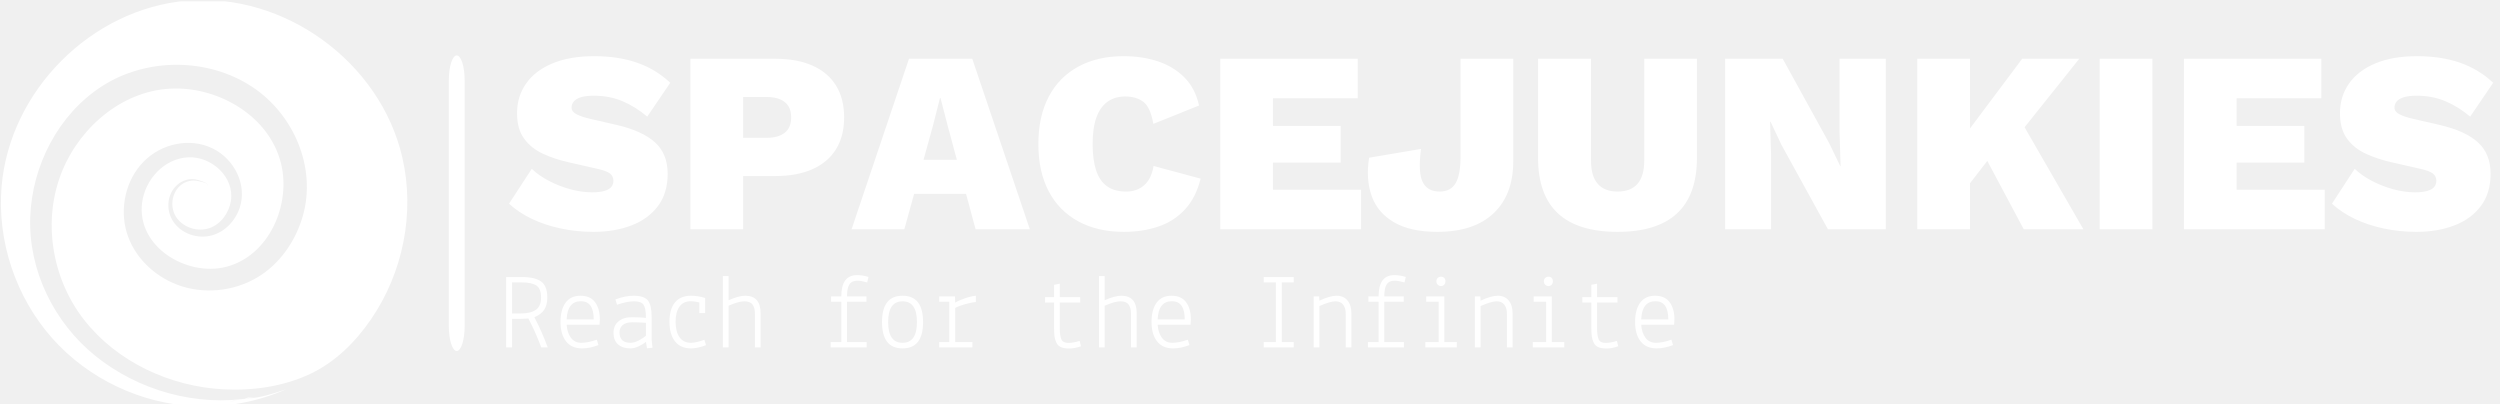
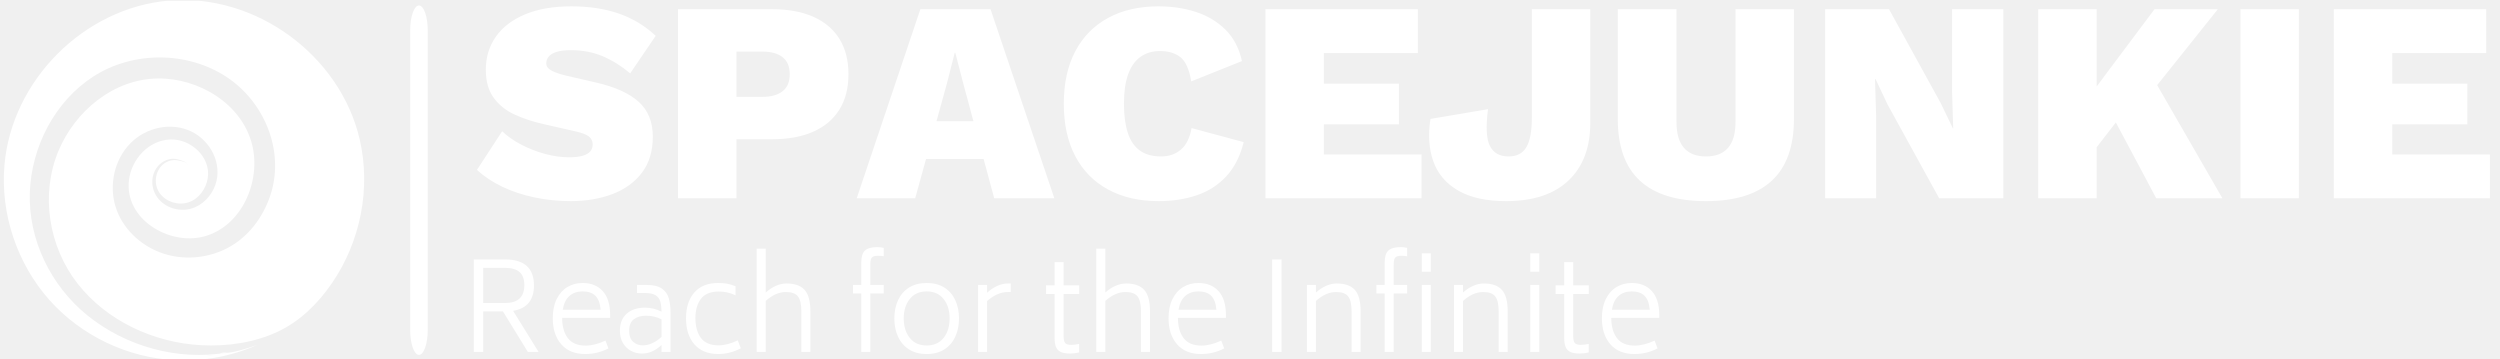
- <svg xmlns="http://www.w3.org/2000/svg" version="1.1" xmlnsXlink="http://www.w3.org/1999/xlink" xmlnsSvgjs="http://svgjs.dev/svgjs" width="2000" height="323" viewBox="0 0 2000 323">
-   <g transform="matrix(1,0,0,1,-1.212121,1.077404)">
-     <svg viewBox="0 0 396 64" data-background-color="#35185a" preserveAspectRatio="xMidYMid meet" height="323" width="2000" xmlnsXlink="http://www.w3.org/1999/xlink">
-       <g id="tight-bounds" transform="matrix(1,0,0,1,0.2400001,-0.2134794)">
-         <svg viewBox="0 0 395.52 64.427" height="64.427" width="395.52">
+ <svg xmlns="http://www.w3.org/2000/svg" version="1.1" xmlnsXlink="http://www.w3.org/1999/xlink" xmlnsSvgjs="http://svgjs.dev/svgjs" width="2000" height="287" viewBox="0 0 2000 287">
+   <g transform="matrix(1,0,0,1,-1.212121,0.6500367)">
+     <svg viewBox="0 0 396 57" data-background-color="#35185a" preserveAspectRatio="xMidYMid meet" height="287" width="2000" xmlnsXlink="http://www.w3.org/1999/xlink">
+       <g id="tight-bounds" transform="matrix(1,0,0,1,0.24,-0.1291014)">
+         <svg viewBox="0 0 395.52 57.258" height="57.258" width="395.52">
          <g>
-             <svg viewBox="0 0 495.94 80.785" height="64.427" width="395.52">
+             <svg viewBox="0 0 487.553 70.582" height="57.258" width="395.52">
              <g>
-                 <rect width="3.149" height="58.747" x="89.027" y="11.019" fill="#ffffff" opacity="1" stroke-width="0" stroke="transparent" fill-opacity="1" class="rect-o-0" data-fill-palette-color="primary" rx="1%" id="o-0" data-palette-color="#ffffff" />
+                 <rect width="3.44" height="68.437" x="79.587" y="1.073" fill="#ffffff" opacity="1" stroke-width="0" stroke="transparent" fill-opacity="1" class="rect-in-0" data-fill-palette-color="primary" rx="1%" id="in-0" data-palette-color="#ffffff" />
              </g>
-               <g transform="matrix(1,0,0,1,100.4203,11.16487)">
-                 <svg viewBox="0 0 395.52 58.455" height="58.455" width="395.52">
+               <g transform="matrix(1,0,0,1,92.03344,1.242754)">
+                 <svg viewBox="0 0 395.52 68.096" height="68.096" width="395.52">
                  <g>
-                     <svg viewBox="0 0 395.52 58.455" height="58.455" width="395.52">
+                     <svg viewBox="0 0 395.52 68.096" height="68.096" width="395.52">
                      <g>
-                         <svg viewBox="0 0 395.52 34.92" height="34.92" width="395.52">
+                         <svg viewBox="0 0 395.52 38.149" height="38.149" width="395.52">
                          <g transform="matrix(1,0,0,1,0,0)">
-                             <svg width="395.52" viewBox="0.3 -33.5 383.98 34" height="34.92" data-palette-color="#ffffff">
+                             <svg width="395.52" viewBox="0.3 -33.5 351.38 34" height="38.149" data-palette-color="#ffffff">
                              <g class="undefined-text-0" data-fill-palette-color="primary" id="text-0">
                                <path d="M16.75-33.5L16.75-33.5Q21.45-33.5 25.1-32.23 28.75-30.95 31.5-28.35L31.5-28.35 27.05-21.8Q24.8-23.7 22.28-24.78 19.75-25.85 16.7-25.85L16.7-25.85Q15.15-25.85 14.2-25.55 13.25-25.25 12.83-24.73 12.4-24.2 12.4-23.55L12.4-23.55Q12.4-22.75 13.38-22.25 14.35-21.75 16.1-21.35L16.1-21.35 21.1-20.2Q26.1-19.05 28.55-16.82 31-14.6 31-10.75L31-10.75Q31-7 29.13-4.5 27.25-2 24-0.75 20.75 0.5 16.65 0.5L16.65 0.5Q13.4 0.5 10.33-0.15 7.25-0.8 4.7-2.02 2.15-3.25 0.3-4.95L0.3-4.95 4.7-11.7Q6.05-10.4 8-9.38 9.95-8.35 12.15-7.75 14.35-7.15 16.4-7.15L16.4-7.15Q17.85-7.15 18.78-7.43 19.7-7.7 20.1-8.2 20.5-8.7 20.5-9.4L20.5-9.4Q20.5-10.25 19.85-10.78 19.2-11.3 17.4-11.7L17.4-11.7 11.9-12.95Q9.2-13.55 6.9-14.6 4.6-15.65 3.23-17.53 1.85-19.4 1.85-22.45L1.85-22.45Q1.85-25.7 3.6-28.2 5.35-30.7 8.7-32.1 12.05-33.5 16.75-33.5ZM35.4-33L51.8-33Q56.05-33 59.02-31.68 62-30.35 63.57-27.83 65.15-25.3 65.15-21.65L65.15-21.65Q65.15-18 63.57-15.48 62-12.95 59.02-11.63 56.05-10.3 51.8-10.3L51.8-10.3 45.6-10.3 45.6 0 35.4 0 35.4-33ZM45.6-17.7L50.15-17.7Q52.4-17.7 53.65-18.68 54.9-19.65 54.9-21.65L54.9-21.65Q54.9-23.65 53.65-24.63 52.4-25.6 50.15-25.6L50.15-25.6 45.6-25.6 45.6-17.7ZM76.8 0L66.59 0 77.7-33 89.95-33 101.09 0 90.59 0 85.2-20 83.8-25.4 83.7-25.4 82.34-20.05 76.8 0ZM93.2-6.85L74.55-6.85 74.55-13.45 93.2-13.45 93.2-6.85ZM125.04-12.25L134.14-9.8Q133.24-6.15 131.12-3.85 128.99-1.55 125.97-0.53 122.94 0.5 119.29 0.5L119.29 0.5Q114.19 0.5 110.47-1.53 106.74-3.55 104.74-7.35 102.74-11.15 102.74-16.5L102.74-16.5Q102.74-21.85 104.74-25.65 106.74-29.45 110.47-31.48 114.19-33.5 119.24-33.5L119.24-33.5Q122.84-33.5 125.87-32.5 128.89-31.5 130.99-29.4 133.09-27.3 133.84-23.95L133.84-23.95 124.99-20.4Q124.44-23.6 123.07-24.65 121.69-25.7 119.54-25.7L119.54-25.7Q117.54-25.7 116.12-24.68 114.69-23.65 113.97-21.63 113.24-19.6 113.24-16.5L113.24-16.5Q113.24-13.45 113.92-11.4 114.59-9.35 116.02-8.33 117.44-7.3 119.74-7.3L119.74-7.3Q121.79-7.3 123.19-8.5 124.59-9.7 125.04-12.25L125.04-12.25ZM165.19 0L137.94 0 137.94-33 164.54-33 164.54-25.35 148.14-25.35 148.14-20 161.24-20 161.24-12.9 148.14-12.9 148.14-7.65 165.19-7.65 165.19 0Z" fill="#ffffff" data-fill-palette-color="primary" />
-                                 <path d="M184.44-33L194.64-33 194.64-13.15Q194.64-6.7 190.84-3.1 187.04 0.5 179.94 0.5L179.94 0.5Q174.74 0.5 171.57-1.35 168.39-3.2 167.24-6.45 166.09-9.7 166.74-13.85L166.74-13.85 176.79-15.55Q176.19-10.95 177.12-9.13 178.04-7.3 180.39-7.3L180.39-7.3Q182.54-7.3 183.49-8.93 184.44-10.55 184.44-14.05L184.44-14.05 184.44-33ZM219.99-33L230.19-33 230.19-13.85Q230.19-6.65 226.34-3.08 222.49 0.5 214.84 0.5L214.84 0.5Q207.14 0.5 203.29-3.08 199.44-6.65 199.44-13.85L199.44-13.85 199.44-33 209.69-33 209.69-13.3Q209.69-10.3 210.99-8.8 212.29-7.3 214.84-7.3L214.84-7.3Q217.39-7.3 218.69-8.8 219.99-10.3 219.99-13.3L219.99-13.3 219.99-33ZM257.79-33L266.74-33 266.74 0 255.54 0 246.54-16.35 244.44-20.8 244.34-20.8 244.54-14.3 244.54 0 235.64 0 235.64-33 246.79-33 255.79-16.65 257.94-12.2 257.99-12.2 257.79-18.7 257.79-33ZM293.13-33L304.18-33 288.33-13.15 287.83-15.1 280.28-5.35 278.08-12.9 293.13-33ZM272.83-33L283.03-33 283.03 0 272.83 0 272.83-33ZM284.43-16.9L291.98-22.55 304.98 0 293.43 0 284.43-16.9ZM308.13-33L318.33-33 318.33 0 308.13 0 308.13-33ZM351.68 0L324.43 0 324.43-33 351.03-33 351.03-25.35 334.63-25.35 334.63-20 347.73-20 347.73-12.9 334.63-12.9 334.63-7.65 351.68-7.65 351.68 0ZM369.53-33.5L369.53-33.5Q374.23-33.5 377.88-32.23 381.53-30.95 384.28-28.35L384.28-28.35 379.83-21.8Q377.58-23.7 375.05-24.78 372.53-25.85 369.48-25.85L369.48-25.85Q367.93-25.85 366.98-25.55 366.03-25.25 365.6-24.73 365.18-24.2 365.18-23.55L365.18-23.55Q365.18-22.75 366.15-22.25 367.13-21.75 368.88-21.35L368.88-21.35 373.88-20.2Q378.88-19.05 381.33-16.82 383.78-14.6 383.78-10.75L383.78-10.75Q383.78-7 381.9-4.5 380.03-2 376.78-0.75 373.53 0.5 369.43 0.5L369.43 0.5Q366.18 0.5 363.1-0.15 360.03-0.8 357.48-2.02 354.93-3.25 353.08-4.95L353.08-4.95 357.48-11.7Q358.83-10.4 360.78-9.38 362.73-8.35 364.93-7.75 367.13-7.15 369.18-7.15L369.18-7.15Q370.63-7.15 371.55-7.43 372.48-7.7 372.88-8.2 373.28-8.7 373.28-9.4L373.28-9.4Q373.28-10.25 372.63-10.78 371.98-11.3 370.18-11.7L370.18-11.7 364.68-12.95Q361.98-13.55 359.68-14.6 357.38-15.65 356-17.53 354.63-19.4 354.63-22.45L354.63-22.45Q354.63-25.7 356.38-28.2 358.13-30.7 361.48-32.1 364.83-33.5 369.53-33.5Z" fill="#ffffff" data-fill-palette-color="primary" />
+                                 <path d="M184.44-33L194.64-33 194.64-13.15Q194.64-6.7 190.84-3.1 187.04 0.5 179.94 0.5L179.94 0.5Q174.74 0.5 171.57-1.35 168.39-3.2 167.24-6.45 166.09-9.7 166.74-13.85L166.74-13.85 176.79-15.55Q176.19-10.95 177.12-9.13 178.04-7.3 180.39-7.3L180.39-7.3Q182.54-7.3 183.49-8.93 184.44-10.55 184.44-14.05L184.44-14.05 184.44-33ZM219.99-33L230.19-33 230.19-13.85Q230.19-6.65 226.34-3.08 222.49 0.5 214.84 0.5L214.84 0.5Q207.14 0.5 203.29-3.08 199.44-6.65 199.44-13.85L199.44-13.85 199.44-33 209.69-33 209.69-13.3Q209.69-10.3 210.99-8.8 212.29-7.3 214.84-7.3L214.84-7.3Q217.39-7.3 218.69-8.8 219.99-10.3 219.99-13.3L219.99-13.3 219.99-33ZM257.79-33L266.74-33 266.74 0 255.54 0 246.54-16.35 244.44-20.8 244.34-20.8 244.54-14.3 244.54 0 235.64 0 235.64-33 246.79-33 255.79-16.65 257.94-12.2 257.99-12.2 257.79-18.7 257.79-33ZM293.13-33L304.18-33 288.33-13.15 287.83-15.1 280.28-5.35 278.08-12.9 293.13-33ZM272.83-33L283.03-33 283.03 0 272.83 0 272.83-33ZM284.43-16.9L291.98-22.55 304.98 0 293.43 0 284.43-16.9ZM308.13-33L318.33-33 318.33 0 308.13 0 308.13-33ZM351.68 0L324.43 0 324.43-33 351.03-33 351.03-25.35 334.63-25.35 334.63-20 347.73-20 347.73-12.9 334.63-12.9 334.63-7.65 351.68-7.65 351.68 0Z" fill="#ffffff" data-fill-palette-color="primary" />
                              </g>
                            </svg>
                          </g>
                        </svg>
                      </g>
-                       <g transform="matrix(1,0,0,1,0,43.16374)">
-                         <svg viewBox="0 0 232.21 15.291" height="15.291" width="232.21">
+                       <g transform="matrix(1,0,0,1,0,47.15562)">
+                         <svg viewBox="0 0 232.21 20.94" height="20.94" width="232.21">
                          <g transform="matrix(1,0,0,1,0,0)">
-                             <svg width="232.21" viewBox="3.05 -33.65 543.55 34.15" height="15.291" data-palette-color="#ffffff">
-                               <path d="M13.4-13.45L13.4-13.45Q10.7-13.3 9.9-13.3L9.9-13.3 5.8-13.3 5.8 0 3.05 0 3.05-32.75 10.4-32.75Q16.5-32.75 19.35-30.65 22.2-28.55 22.2-23.25L22.2-23.25Q22.2-19.7 20.78-17.55 19.35-15.4 16.2-14.05L16.2-14.05Q19.6-7.6 22.4 0L22.4 0 19.4 0Q16.65-7.3 13.4-13.45ZM10.3-30.25L10.3-30.25 5.8-30.25 5.8-15.8 9.8-15.8Q14.4-15.8 16.85-17.48 19.3-19.15 19.3-23.25 19.3-27.35 17.13-28.8 14.95-30.25 10.3-30.25ZM28.35-11.85Q28.35-17.6 30.72-20.83 33.1-24.05 37.65-24.05 42.2-24.05 44.42-21.05 46.65-18.05 46.65-13.05L46.65-13.05 46.5-10.55 31.2-10.55Q31.45-6.8 33.2-4.48 34.95-2.15 38.02-2.15 41.1-2.15 45.25-3.6L45.25-3.6 46-1.1Q41.95 0.45 38.4 0.45L38.4 0.45Q33.5 0.45 30.92-2.83 28.35-6.1 28.35-11.85ZM37.85-21.5L37.85-21.5Q31.55-21.5 31.2-13.05L31.2-13.05 43.8-13.05Q43.8-21.5 37.85-21.5ZM60.9-2.15L60.9-2.15Q62.75-2.15 64.92-3.33 67.09-4.5 68.09-5.5L68.09-5.5 68.09-11.45Q64.8-11.7 61.8-11.7 58.8-11.7 57.3-10.43 55.8-9.15 55.8-7L55.8-7Q55.8-2.15 60.9-2.15ZM60.85 0.45L60.85 0.45Q57.2 0.45 55.1-1.43 53-3.3 53-6.75 53-10.2 55.3-12.1L55.3-12.1Q57.6-14.05 61.4-14.05 65.2-14.05 68.09-13.75L68.09-13.75Q68.09-18.2 67-19.83 65.9-21.45 62.55-21.45 59.2-21.45 54.65-19.85L54.65-19.85 53.9-22.35Q58.55-24.05 62.3-24.05L62.3-24.05Q67.25-24.05 69-21.85 70.75-19.65 70.75-14.15L70.75-14.15 70.75-3.65 71.15 0.15 68.59 0.4 68.09-2.6Q66.95-1.6 64.84-0.58 62.75 0.45 60.85 0.45ZM95.64-16L92.94-16 92.94-20.95Q90.49-21.5 89.04-21.5L89.04-21.5Q85.44-21.5 83.67-18.95 81.89-16.4 81.89-11.9 81.89-7.4 83.69-4.78 85.49-2.15 89.04-2.15L89.04-2.15Q91.29-2.15 95.29-3.55L95.29-3.55 96.04-1.05Q92.09 0.45 89.09 0.45L89.09 0.45Q84.19 0.45 81.62-2.83 79.04-6.1 79.04-11.95 79.04-17.8 81.59-20.93 84.14-24.05 89.09-24.05L89.09-24.05Q92.39-24.05 95.64-23L95.64-23 95.64-16ZM106.54-19.4L106.54-19.4 106.54 0 103.89 0 103.89-33.2 106.54-33.2 106.54-21.95Q111.24-24.05 114.29-24.05L114.29-24.05Q121.44-24.05 121.44-15.85L121.44-15.85 121.44 0 118.79 0 118.79-15.85Q118.79-18.4 117.69-19.93 116.59-21.45 113.89-21.45 111.19-21.45 106.54-19.4ZM158.99-2.5L158.99-21.25 154.24-21.25 154.24-23.75 158.99-23.75Q158.99-33.65 166.34-33.65L166.34-33.65Q168.74-33.65 171.64-32.8L171.64-32.8 171.04-30.25Q168.24-31.05 166.44-31.05L166.44-31.05Q163.84-31.05 162.74-29.3 161.64-27.55 161.64-23.75L161.64-23.75 170.69-23.75 170.69-21.25 161.64-21.25 161.64-2.5 170.79-2.5 170.79 0 154.04 0 154.04-2.5 158.99-2.5ZM177.93-11.8Q177.93-24.05 187.48-24.05 197.03-24.05 197.03-11.8 197.03 0.45 187.48 0.45 177.93 0.45 177.93-11.8ZM187.48-21.45Q180.78-21.45 180.78-11.8 180.78-2.15 187.48-2.15 194.18-2.15 194.18-11.8 194.18-21.45 187.48-21.45ZM209.23-21.25L204.53-21.25 204.53-23.75 211.88-23.75 211.98-20.85Q213.58-21.85 216.48-22.85 219.38-23.85 221.58-24.05L221.58-24.05 221.58-21.1Q219.53-20.95 216.51-20.1 213.48-19.25 211.98-18.35L211.98-18.35 211.98-2.5 219.98-2.5 219.98 0 204.53 0 204.53-2.5 209.23-2.5 209.23-21.25ZM257.98-9.1L257.98-20.9 253.78-20.9 253.78-23.4 257.98-23.4 257.98-29.15 260.63-29.65 260.63-23.4 270.13-23.4 270.13-20.9 260.63-20.9 260.63-9.2Q260.63-5.3 261.4-3.7 262.18-2.1 264.58-2.1 266.98-2.1 269.88-3.05L269.88-3.05 270.48-0.55Q267.58 0.5 265.08 0.5 262.58 0.5 261.15-0.15 259.73-0.8 259.05-2.23 258.38-3.65 258.18-5.15 257.98-6.65 257.98-9.1L257.98-9.1ZM281.52-19.4L281.52-19.4 281.52 0 278.87 0 278.87-33.2 281.52-33.2 281.52-21.95Q286.22-24.05 289.27-24.05L289.27-24.05Q296.42-24.05 296.42-15.85L296.42-15.85 296.42 0 293.77 0 293.77-15.85Q293.77-18.4 292.67-19.93 291.57-21.45 288.87-21.45 286.17-21.45 281.52-19.4ZM303.32-11.85Q303.32-17.6 305.7-20.83 308.07-24.05 312.62-24.05 317.17-24.05 319.4-21.05 321.62-18.05 321.62-13.05L321.62-13.05 321.47-10.55 306.17-10.55Q306.42-6.8 308.17-4.48 309.92-2.15 313-2.15 316.07-2.15 320.22-3.6L320.22-3.6 320.97-1.1Q316.92 0.45 313.37 0.45L313.37 0.45Q308.47 0.45 305.9-2.83 303.32-6.1 303.32-11.85ZM312.82-21.5L312.82-21.5Q306.52-21.5 306.17-13.05L306.17-13.05 318.77-13.05Q318.77-21.5 312.82-21.5ZM369.47 0L355.52 0 355.52-2.5 361.17-2.5 361.17-30.25 355.52-30.25 355.52-32.75 369.47-32.75 369.47-30.25 363.92-30.25 363.92-2.5 369.47-2.5 369.47 0ZM378.76-23.75L381.31-23.75 381.41-21.75Q386.26-24.05 389.46-24.05 392.66-24.05 394.49-21.85 396.31-19.65 396.31-15.85L396.31-15.85 396.31 0 393.66 0 393.66-15.85Q393.66-18.3 392.46-19.9L392.46-19.9Q391.26-21.45 388.86-21.45 386.46-21.45 381.41-19.25L381.41-19.25 381.41 0 378.76 0 378.76-23.75ZM408.96-2.5L408.96-21.25 404.21-21.25 404.21-23.75 408.96-23.75Q408.96-33.65 416.31-33.65L416.31-33.65Q418.71-33.65 421.61-32.8L421.61-32.8 421.01-30.25Q418.21-31.05 416.41-31.05L416.41-31.05Q413.81-31.05 412.71-29.3 411.61-27.55 411.61-23.75L411.61-23.75 420.66-23.75 420.66-21.25 411.61-21.25 411.61-2.5 420.76-2.5 420.76 0 404.01 0 404.01-2.5 408.96-2.5ZM436.91-21.25L431.11-21.25 431.11-23.75 439.56-23.75 439.56-2.5 445.36-2.5 445.36 0 430.71 0 430.71-2.5 436.91-2.5 436.91-21.25ZM438.01-28.55Q437.11-28.55 436.48-29.18 435.86-29.8 435.86-30.78 435.86-31.75 436.48-32.33 437.11-32.9 438.01-32.9 438.91-32.9 439.48-32.35 440.06-31.8 440.06-30.8 440.06-29.8 439.48-29.18 438.91-28.55 438.01-28.55ZM453.76-23.75L456.31-23.75 456.41-21.75Q461.26-24.05 464.46-24.05 467.66-24.05 469.48-21.85 471.31-19.65 471.31-15.85L471.31-15.85 471.31 0 468.66 0 468.66-15.85Q468.66-18.3 467.46-19.9L467.46-19.9Q466.26-21.45 463.86-21.45 461.46-21.45 456.41-19.25L456.41-19.25 456.41 0 453.76 0 453.76-23.75ZM486.9-21.25L481.1-21.25 481.1-23.75 489.55-23.75 489.55-2.5 495.35-2.5 495.35 0 480.7 0 480.7-2.5 486.9-2.5 486.9-21.25ZM488-28.55Q487.1-28.55 486.48-29.18 485.85-29.8 485.85-30.78 485.85-31.75 486.48-32.33 487.1-32.9 488-32.9 488.9-32.9 489.48-32.35 490.05-31.8 490.05-30.8 490.05-29.8 489.48-29.18 488.9-28.55 488-28.55ZM507.95-9.1L507.95-20.9 503.75-20.9 503.75-23.4 507.95-23.4 507.95-29.15 510.6-29.65 510.6-23.4 520.1-23.4 520.1-20.9 510.6-20.9 510.6-9.2Q510.6-5.3 511.38-3.7 512.15-2.1 514.55-2.1 516.95-2.1 519.85-3.05L519.85-3.05 520.45-0.55Q517.55 0.5 515.05 0.5 512.55 0.5 511.13-0.15 509.7-0.8 509.03-2.23 508.35-3.65 508.15-5.15 507.95-6.65 507.95-9.1L507.95-9.1ZM528.3-11.85Q528.3-17.6 530.67-20.83 533.05-24.05 537.6-24.05 542.15-24.05 544.37-21.05 546.6-18.05 546.6-13.05L546.6-13.05 546.45-10.55 531.15-10.55Q531.4-6.8 533.15-4.48 534.9-2.15 537.97-2.15 541.05-2.15 545.2-3.6L545.2-3.6 545.95-1.1Q541.9 0.45 538.35 0.45L538.35 0.45Q533.45 0.45 530.87-2.83 528.3-6.1 528.3-11.85ZM537.8-21.5L537.8-21.5Q531.5-21.5 531.15-13.05L531.15-13.05 543.75-13.05Q543.75-21.5 537.8-21.5Z" opacity="1" transform="matrix(1,0,0,1,0,0)" fill="#ffffff" class="undefined-text-1" data-fill-palette-color="secondary" id="text-1" />
+                             <svg width="232.21" viewBox="5.65 -42.95 485.65 43.8" height="20.94" data-palette-color="#ffffff">
+                               <path d="M27.8 0L17.6-16.6 9.5-16.6 9.5 0 5.65 0 5.65-37.9 18.45-37.9Q30.3-37.9 30.3-27.2L30.3-27.2Q30.3-22.8 28.18-20.18 26.05-17.55 21.75-16.85L21.75-16.85 32.2 0 27.8 0ZM9.5-34.45L9.5-20.05 18.45-20.05Q26.35-20.05 26.35-27.35L26.35-27.35Q26.35-31.05 24.38-32.75 22.4-34.45 18.45-34.45L18.45-34.45 9.5-34.45ZM41.85-13.95L41.85-13.85Q41.85-8.8 44.15-5.7 46.45-2.6 51.5-2.6L51.5-2.6Q55.15-2.6 59.6-4.65L59.6-4.65 60.8-1.45Q56.4 0.85 51.3 0.85L51.3 0.85Q44.95 0.85 41.47-3.15 38-7.15 38-13.8L38-13.8Q38-18.4 39.6-21.65 41.2-24.9 43.97-26.58 46.75-28.25 50.2-28.25L50.2-28.25Q55.45-28.25 58.45-24.95 61.45-21.65 61.5-15.4L61.5-15.4 61.5-13.95 41.85-13.95ZM50.2-24.8Q46.95-24.8 44.82-22.93 42.7-21.05 42.1-17.3L42.1-17.3 57.6-17.3Q57.3-21.15 55.5-22.98 53.7-24.8 50.2-24.8L50.2-24.8ZM76.45-27.45Q80.55-27.45 82.67-25.98 84.8-24.5 85.52-22.03 86.25-19.55 86.25-15.8L86.25-15.8 86.25 0 82.55 0 82.55-2.85Q80.55-1 78.62-0.18 76.7 0.65 74.5 0.65L74.5 0.65Q72.05 0.65 70-0.48 67.95-1.6 66.72-3.7 65.5-5.8 65.5-8.7L65.5-8.7Q65.5-13.2 68.3-15.68 71.09-18.15 75.8-18.15L75.8-18.15Q77.5-18.15 79.27-17.73 81.05-17.3 82.55-16.5L82.55-16.5Q82.5-19.2 82-20.8 81.5-22.4 80.05-23.28 78.59-24.15 75.7-24.15L75.7-24.15 72.5-24.15 72.5-27.45 76.45-27.45ZM74.8-2.7Q78.75-2.7 82.55-6.15L82.55-6.15 82.55-13.35Q79.7-14.85 76.15-14.85L76.15-14.85Q73.25-14.85 71.27-13.43 69.3-12 69.3-8.7L69.3-8.7Q69.3-5.55 70.97-4.13 72.64-2.7 74.8-2.7L74.8-2.7ZM105.74 0.85Q99.39 0.8 95.99-3.15 92.59-7.1 92.59-13.8L92.59-13.8Q92.59-20.45 95.99-24.35 99.39-28.25 105.74-28.25L105.74-28.25Q107.89-28.25 109.49-27.95 111.09-27.65 112.89-26.9L112.89-26.9 112.89-23.2Q111.04-24.05 109.42-24.4 107.79-24.75 105.89-24.75L105.89-24.75Q100.94-24.7 98.69-21.75 96.44-18.8 96.44-13.85L96.44-13.85Q96.44-8.8 98.67-5.78 100.89-2.75 105.84-2.7L105.84-2.7Q109.54-2.7 113.79-4.75L113.79-4.75 115.04-1.5Q110.59 0.85 105.74 0.85L105.74 0.85ZM133.79-28.05Q138.79-28.05 141.17-25.43 143.54-22.8 143.54-16.6L143.54-16.6 143.54 0 139.84 0 139.84-16.6Q139.84-20.95 138.44-22.75 137.04-24.55 133.49-24.55L133.49-24.55Q129.29-24.55 125.24-20.9L125.24-20.9 125.24 0 121.54 0 121.54-42.3 125.24-42.3 125.24-24.35Q127.19-26.1 129.39-27.08 131.59-28.05 133.79-28.05L133.79-28.05ZM171.19-39.4Q169.39-39.4 168.74-38.68 168.09-37.95 168.09-35.9L168.09-35.9 168.09-27.45 173.59-27.45 173.59-23.95 168.09-23.95 168.09 0 164.39 0 164.39-23.95 160.99-23.95 160.99-27.45 164.39-27.45 164.39-36.65Q164.39-40.15 165.91-41.55 167.44-42.95 170.99-42.95L170.99-42.95Q172.19-42.95 173.59-42.65L173.59-42.65 173.59-39.2Q172.59-39.4 171.19-39.4L171.19-39.4ZM191.18 0.85Q186.88 0.85 183.91-1.07 180.93-3 179.43-6.3 177.93-9.6 177.93-13.75L177.93-13.75Q177.93-17.85 179.43-21.15 180.93-24.45 183.91-26.35 186.88-28.25 191.18-28.25L191.18-28.25Q195.48-28.25 198.46-26.35 201.43-24.45 202.93-21.15 204.43-17.85 204.43-13.75L204.43-13.75Q204.43-9.6 202.93-6.3 201.43-3 198.46-1.07 195.48 0.85 191.18 0.85L191.18 0.85ZM191.18-2.65Q195.63-2.65 198.11-5.75 200.58-8.85 200.58-13.75L200.58-13.75Q200.58-18.6 198.11-21.7 195.63-24.8 191.18-24.8L191.18-24.8Q186.73-24.8 184.26-21.7 181.78-18.6 181.78-13.75L181.78-13.75Q181.78-8.85 184.26-5.75 186.73-2.65 191.18-2.65L191.18-2.65ZM224.48-28.05L225.63-28.05 225.63-24.55 224.48-24.55Q220.08-24.55 215.93-20.85L215.93-20.85 215.93 0 212.23 0 212.23-27.45 215.93-27.45 215.93-24.25Q217.88-26.05 220.08-27.05 222.28-28.05 224.48-28.05L224.48-28.05ZM253.68-23.75L247.28-23.75 247.28-6.45Q247.28-4.4 247.93-3.65 248.58-2.9 250.38-2.9L250.38-2.9Q251.88-2.9 253.63-3.3L253.63-3.3 253.63 0.2Q251.78 0.65 249.98 0.65L249.98 0.65Q247.48 0.65 246.1 0 244.73-0.65 244.15-2.05 243.58-3.45 243.58-5.9L243.58-5.9 243.58-23.75 240.08-23.75 240.08-27.3 243.58-27.3 243.58-36.8 247.28-36.8 247.28-27.3 253.68-27.3 253.68-23.75ZM272.92-28.05Q277.92-28.05 280.3-25.43 282.67-22.8 282.67-16.6L282.67-16.6 282.67 0 278.97 0 278.97-16.6Q278.97-20.95 277.57-22.75 276.17-24.55 272.62-24.55L272.62-24.55Q268.42-24.55 264.37-20.9L264.37-20.9 264.37 0 260.67 0 260.67-42.3 264.37-42.3 264.37-24.35Q266.32-26.1 268.52-27.08 270.72-28.05 272.92-28.05L272.92-28.05ZM294.12-13.95L294.12-13.85Q294.12-8.8 296.42-5.7 298.72-2.6 303.77-2.6L303.77-2.6Q307.42-2.6 311.87-4.65L311.87-4.65 313.07-1.45Q308.67 0.85 303.57 0.85L303.57 0.85Q297.22 0.85 293.75-3.15 290.27-7.15 290.27-13.8L290.27-13.8Q290.27-18.4 291.87-21.65 293.47-24.9 296.25-26.58 299.02-28.25 302.47-28.25L302.47-28.25Q307.72-28.25 310.72-24.95 313.72-21.65 313.77-15.4L313.77-15.4 313.77-13.95 294.12-13.95ZM302.47-24.8Q299.22-24.8 297.1-22.93 294.97-21.05 294.37-17.3L294.37-17.3 309.87-17.3Q309.57-21.15 307.77-22.98 305.97-24.8 302.47-24.8L302.47-24.8ZM332.72 0L332.72-37.9 336.57-37.9 336.57 0 332.72 0ZM359.21-28.05Q364.21-28.05 366.59-25.43 368.96-22.8 368.96-16.6L368.96-16.6 368.96 0 365.26 0 365.26-16.6Q365.26-20.95 363.86-22.75 362.46-24.55 358.91-24.55L358.91-24.55Q354.71-24.55 350.66-20.9L350.66-20.9 350.66 0 346.96 0 346.96-27.45 350.66-27.45 350.66-24.35Q352.61-26.1 354.81-27.08 357.01-28.05 359.21-28.05L359.21-28.05ZM385.61-39.4Q383.81-39.4 383.16-38.68 382.51-37.95 382.51-35.9L382.51-35.9 382.51-27.45 388.01-27.45 388.01-23.95 382.51-23.95 382.51 0 378.81 0 378.81-23.95 375.41-23.95 375.41-27.45 378.81-27.45 378.81-36.65Q378.81-40.15 380.34-41.55 381.86-42.95 385.41-42.95L385.41-42.95Q386.61-42.95 388.01-42.65L388.01-42.65 388.01-39.2Q387.01-39.4 385.61-39.4L385.61-39.4ZM394.01-32.85L394.01-40.4 397.71-40.4 397.71-32.85 394.01-32.85ZM394.01 0L394.01-27.45 397.71-27.45 397.71 0 394.01 0ZM419.46-28.05Q424.46-28.05 426.83-25.43 429.21-22.8 429.21-16.6L429.21-16.6 429.21 0 425.51 0 425.51-16.6Q425.51-20.95 424.11-22.75 422.71-24.55 419.16-24.55L419.16-24.55Q414.96-24.55 410.91-20.9L410.91-20.9 410.91 0 407.21 0 407.21-27.45 410.91-27.45 410.91-24.35Q412.86-26.1 415.06-27.08 417.26-28.05 419.46-28.05L419.46-28.05ZM438.45-32.85L438.45-40.4 442.15-40.4 442.15-32.85 438.45-32.85ZM438.45 0L438.45-27.45 442.15-27.45 442.15 0 438.45 0ZM462.45-23.75L456.05-23.75 456.05-6.45Q456.05-4.4 456.7-3.65 457.35-2.9 459.15-2.9L459.15-2.9Q460.65-2.9 462.4-3.3L462.4-3.3 462.4 0.2Q460.55 0.65 458.75 0.65L458.75 0.65Q456.25 0.65 454.88 0 453.5-0.65 452.93-2.05 452.35-3.45 452.35-5.9L452.35-5.9 452.35-23.75 448.85-23.75 448.85-27.3 452.35-27.3 452.35-36.8 456.05-36.8 456.05-27.3 462.45-27.3 462.45-23.75ZM471.65-13.95L471.65-13.85Q471.65-8.8 473.95-5.7 476.25-2.6 481.3-2.6L481.3-2.6Q484.95-2.6 489.4-4.65L489.4-4.65 490.6-1.45Q486.2 0.85 481.1 0.85L481.1 0.85Q474.75 0.85 471.27-3.15 467.8-7.15 467.8-13.8L467.8-13.8Q467.8-18.4 469.4-21.65 471-24.9 473.77-26.58 476.55-28.25 480-28.25L480-28.25Q485.25-28.25 488.25-24.95 491.25-21.65 491.3-15.4L491.3-15.4 491.3-13.95 471.65-13.95ZM480-24.8Q476.75-24.8 474.62-22.93 472.5-21.05 471.9-17.3L471.9-17.3 487.4-17.3Q487.1-21.15 485.3-22.98 483.5-24.8 480-24.8L480-24.8Z" opacity="1" transform="matrix(1,0,0,1,0,0)" fill="#ffffff" class="undefined-text-1" data-fill-palette-color="secondary" id="text-1" />
                            </svg>
                          </g>
                        </svg>
                      </g>
                    </svg>
                  </g>
                </svg>
              </g>
              <g>
-                 <svg viewBox="0 0 80.784 80.785" height="80.785" width="80.784">
+                 <svg viewBox="0 0 70.581 70.582" height="70.582" width="70.581">
                  <g>
-                     <svg xmlnsXlink="http://www.w3.org/1999/xlink" version="1.1" x="0" y="0" viewBox="5.413 5.196 79.769 79.77" enable-background="new 0 0 90 90" xml:space="preserve" height="80.785" width="80.784" class="icon-icon-0" data-fill-palette-color="accent" id="icon-0">
+                     <svg xmlnsXlink="http://www.w3.org/1999/xlink" version="1.1" x="0" y="0" viewBox="5.413 5.196 79.769 79.77" enable-background="new 0 0 90 90" xml:space="preserve" height="70.582" width="70.581" class="icon-icon-0" data-fill-palette-color="accent" id="icon-0">
                      <path d="M54.624 83.27c-10.792 1.801-22.246-1.411-30.727-8.272-8.062-6.522-13.088-16.744-12.728-27.17 0.349-10.096 5.499-20.182 14.078-25.707 8.769-5.647 20.783-5.62 29.498 0.129 8.154 5.379 12.661 15.857 9.907 25.391-1.424 4.931-4.572 9.475-9.052 12.082-4.663 2.714-10.561 3.268-15.615 1.341-4.544-1.733-8.418-5.448-9.851-10.154-1.47-4.826-0.243-10.416 3.327-14.027 3.452-3.492 8.998-4.743 13.484-2.567 4.259 2.065 6.884 7.148 5.307 11.755-0.85 2.483-2.859 4.611-5.423 5.317-2.69 0.741-5.774-0.221-7.439-2.493-1.629-2.222-1.495-5.503 0.597-7.389 1.054-0.95 2.599-1.429 3.984-1.015 0.41 0.122 2.233 0.566 2.058 1.209 0.087-0.652-1.341-0.82-1.755-0.934-1.29-0.356-2.733 0.004-3.719 0.904-1.739 1.586-1.995 4.459-0.597 6.34 1.417 1.906 4.102 2.721 6.348 1.971 2.287-0.765 3.875-3.013 4.245-5.344 0.746-4.703-3.812-8.759-8.323-8.569-4.774 0.201-8.548 4.373-9.111 8.971-1.056 8.621 8.8 14.488 16.466 12.536 8.546-2.177 12.86-12.372 10.766-20.465-2.34-9.045-11.891-14.664-20.877-14.543-9.785 0.131-18.28 7.23-21.955 16.011-4.038 9.649-2.194 21.17 4.201 29.364 6.485 8.309 16.93 13.113 27.352 13.664 5.766 0.305 11.749-0.537 17.004-3.006 4.955-2.328 8.907-6.258 11.976-10.734 6.303-9.194 8.662-20.938 6.135-31.824C79.845 17.355 61.052 3.689 41.936 5.329 23.164 6.939 7.154 22.991 5.551 41.756c-0.918 10.74 2.777 21.76 9.928 29.817 7.078 7.976 17.424 12.875 28.071 13.353 6.118 0.275 12.303-0.876 17.903-3.359-2.472 0.844-4.993 1.695-7.622 1.838 0.506-0.028 0.982-0.246 1.492-0.242-1.79-0.014-3.465 0.776-5.242 0.87 1.034-0.055 2.103-0.271 3.095-0.566 0.337-0.101 1.458-0.578 1.755-0.242-0.207-0.235-1.358 0.182-1.613 0.243-0.926 0.221-1.953 0.452-2.902 0.51 0.426-0.026 4.536-0.711 4.53-0.755 0.008 0.065-4.022 0.607-4.613 0.769 0.714-0.196 1.505-0.245 2.235-0.367 0.292-0.048 2.164-0.591 2.374-0.402C54.91 83.194 54.661 83.264 54.624 83.27 43.928 85.055 57.114 82.88 54.624 83.27z" fill="#ffffff" data-fill-palette-color="accent" />
                    </svg>
                  </g>
                </svg>
              </g>
            </svg>
          </g>
          <defs />
        </svg>
-         <rect width="395.52" height="64.427" fill="none" stroke="none" visibility="hidden" />
+         <rect width="395.52" height="57.258" fill="none" stroke="none" visibility="hidden" />
      </g>
    </svg>
  </g>
</svg>
